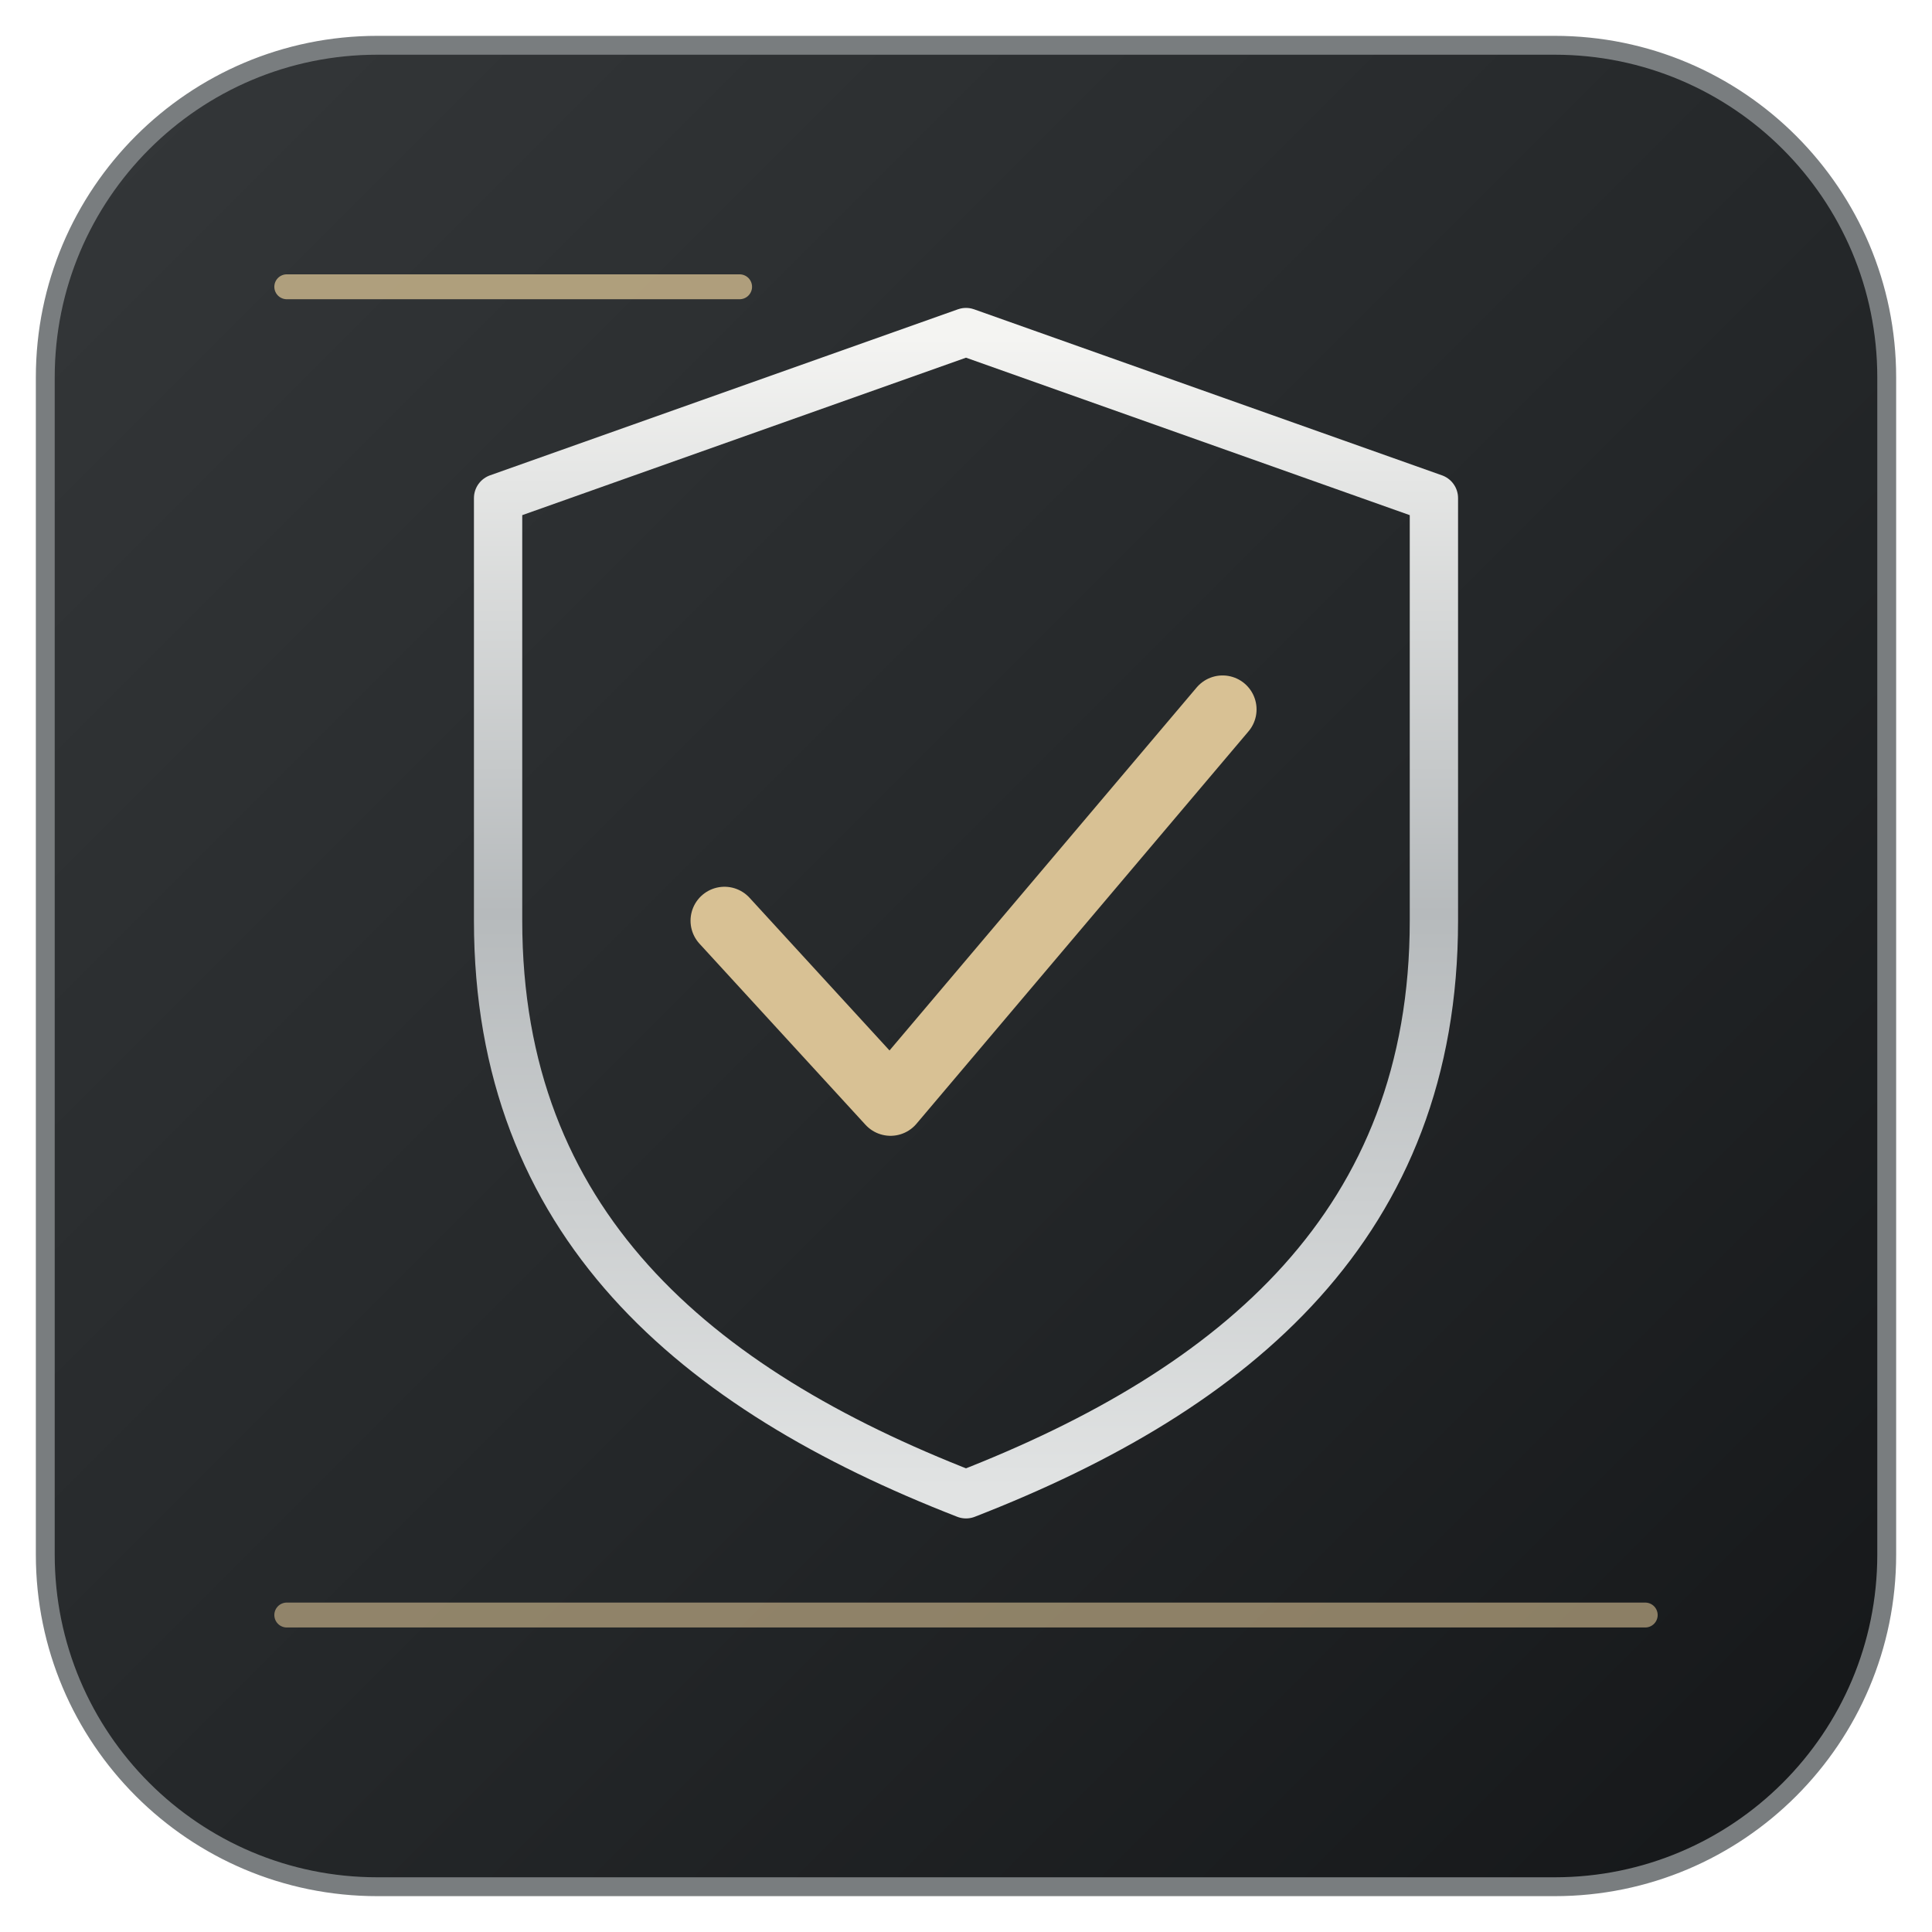
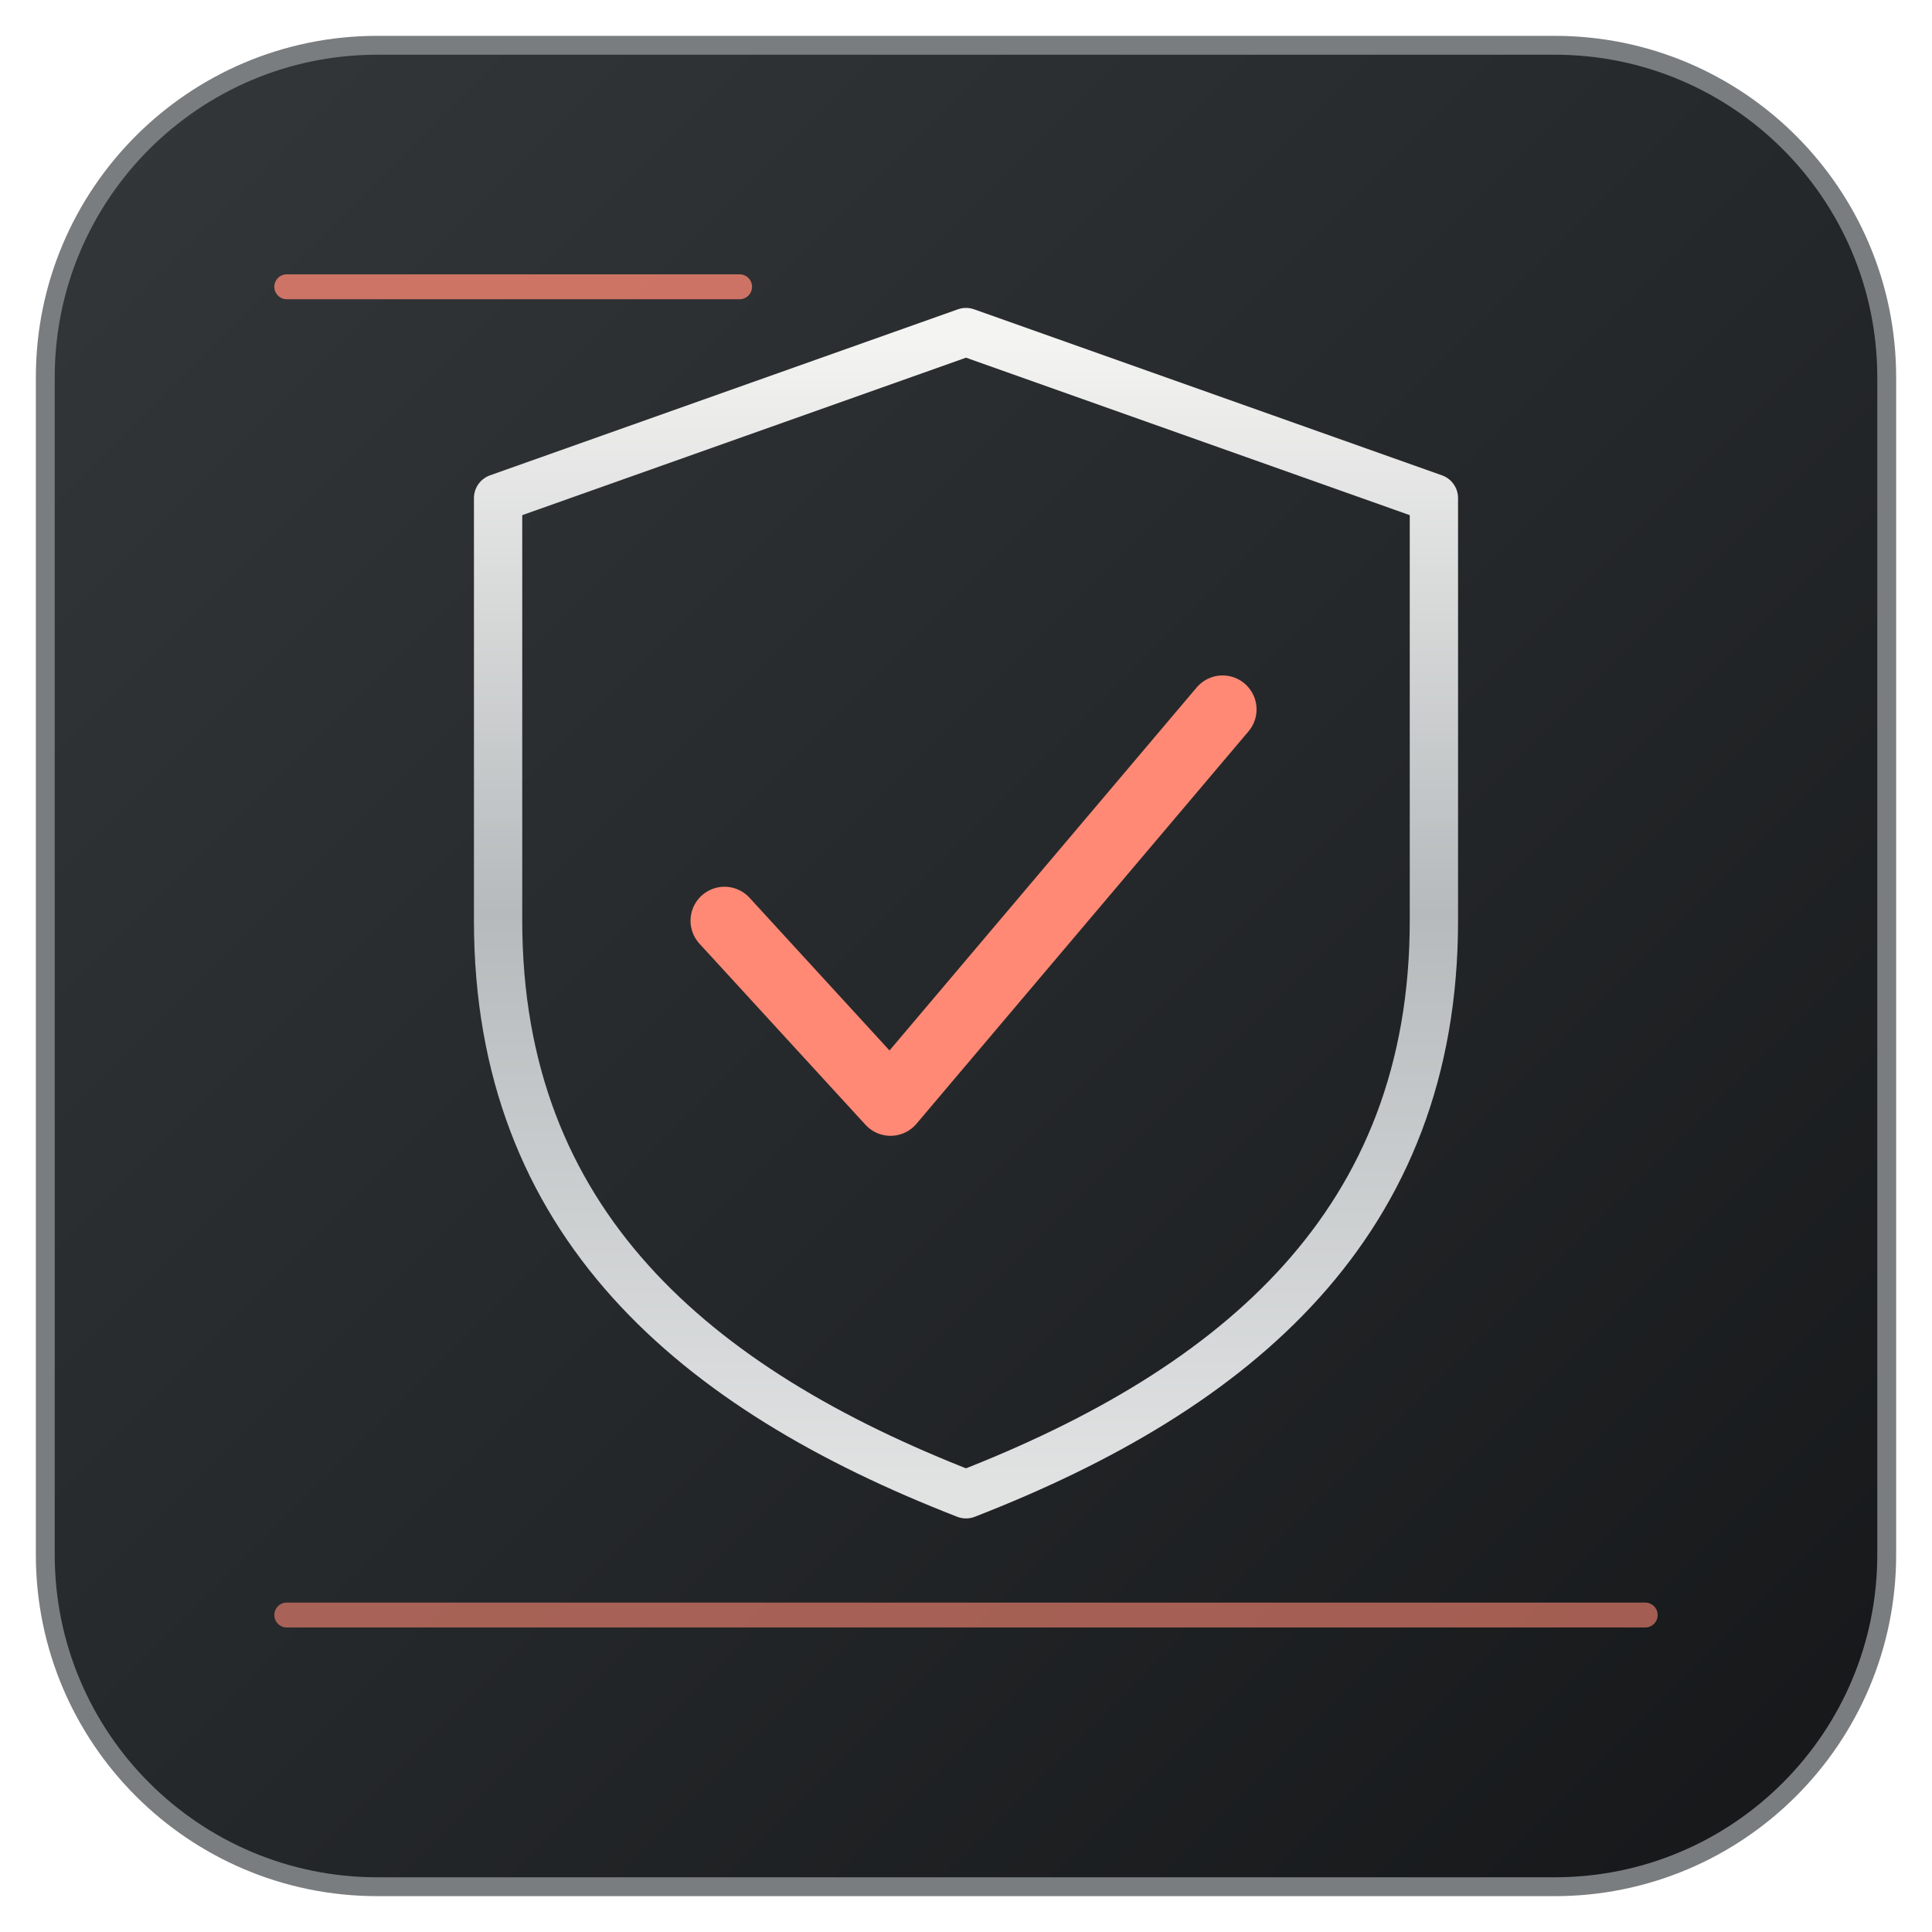
<svg xmlns="http://www.w3.org/2000/svg" viewBox="0 0 128 128" width="128" height="128" role="img" aria-labelledby="t d">
  <defs>
    <linearGradient id="panel" x1="0" y1="0" x2="1" y2="1">
      <stop stop-color="#343739" />
      <stop offset=".55" stop-color="#242729" />
      <stop offset="1" stop-color="#151719" />
    </linearGradient>
    <linearGradient id="metal" x1="0" y1="0" x2="0" y2="1">
      <stop stop-color="#F4F4F2" />
      <stop offset=".5" stop-color="#B6BABC" />
      <stop offset="1" stop-color="#E1E3E3" />
    </linearGradient>
  </defs>
  <rect x="3" y="3" width="122" height="122" rx="22" fill="url(#panel)" stroke="#797D7F" stroke-width="1.25" />
-   <path d="M19 19h30" fill="none" stroke="#D8C194" stroke-width="1.65" stroke-linecap="round" stroke-opacity=".76" />
-   <path d="M19 107h90" fill="none" stroke="#D8C194" stroke-width="1.65" stroke-linecap="round" stroke-opacity=".6" />
+   <path d="M19 19h30" fill="none" stroke="#FF8975" stroke-width="1.65" stroke-linecap="round" stroke-opacity=".76" />
+   <path d="M19 107h90" fill="none" stroke="#FF8975" stroke-width="1.65" stroke-linecap="round" stroke-opacity=".6" />
  <path d="M64 22l31 11v28c0 20-13 31-31 38-18-7-31-18-31-38V33Z" fill="none" stroke="url(#metal)" stroke-width="3.2" stroke-linejoin="round" />
-   <path d="M48 61l11 12 22-26" fill="none" stroke="#D8C194" stroke-width="4.5" stroke-linecap="round" stroke-linejoin="round" />
+   <path d="M48 61l11 12 22-26" fill="none" stroke="#FF8975" stroke-width="4.5" stroke-linecap="round" stroke-linejoin="round" />
</svg>
